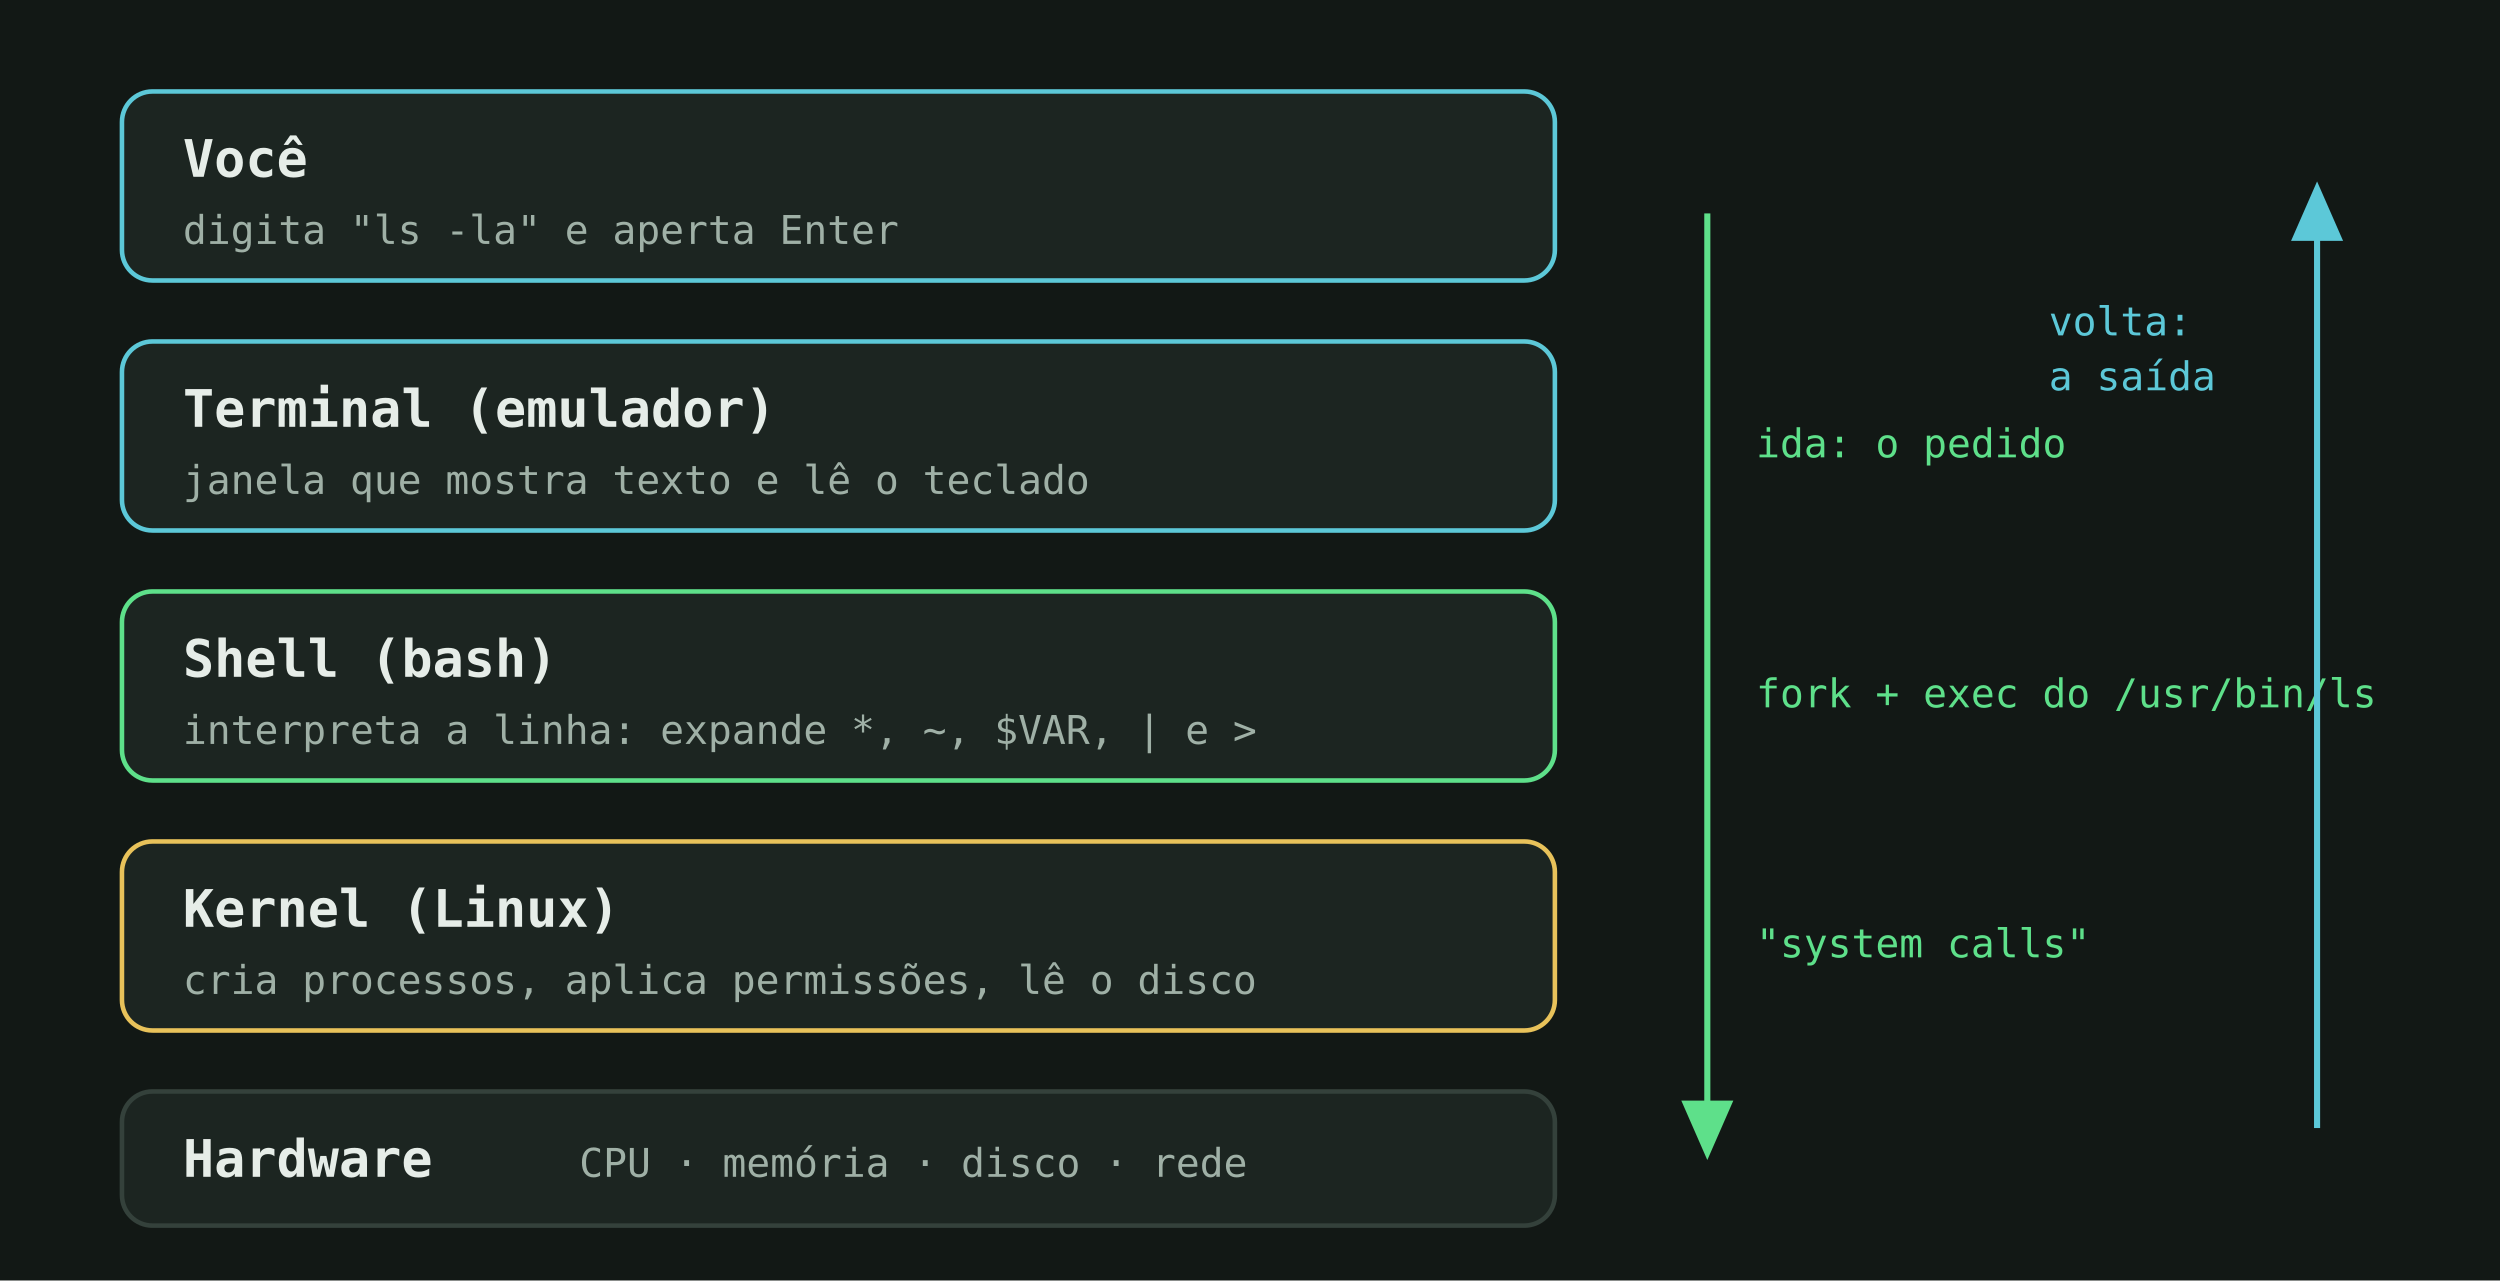
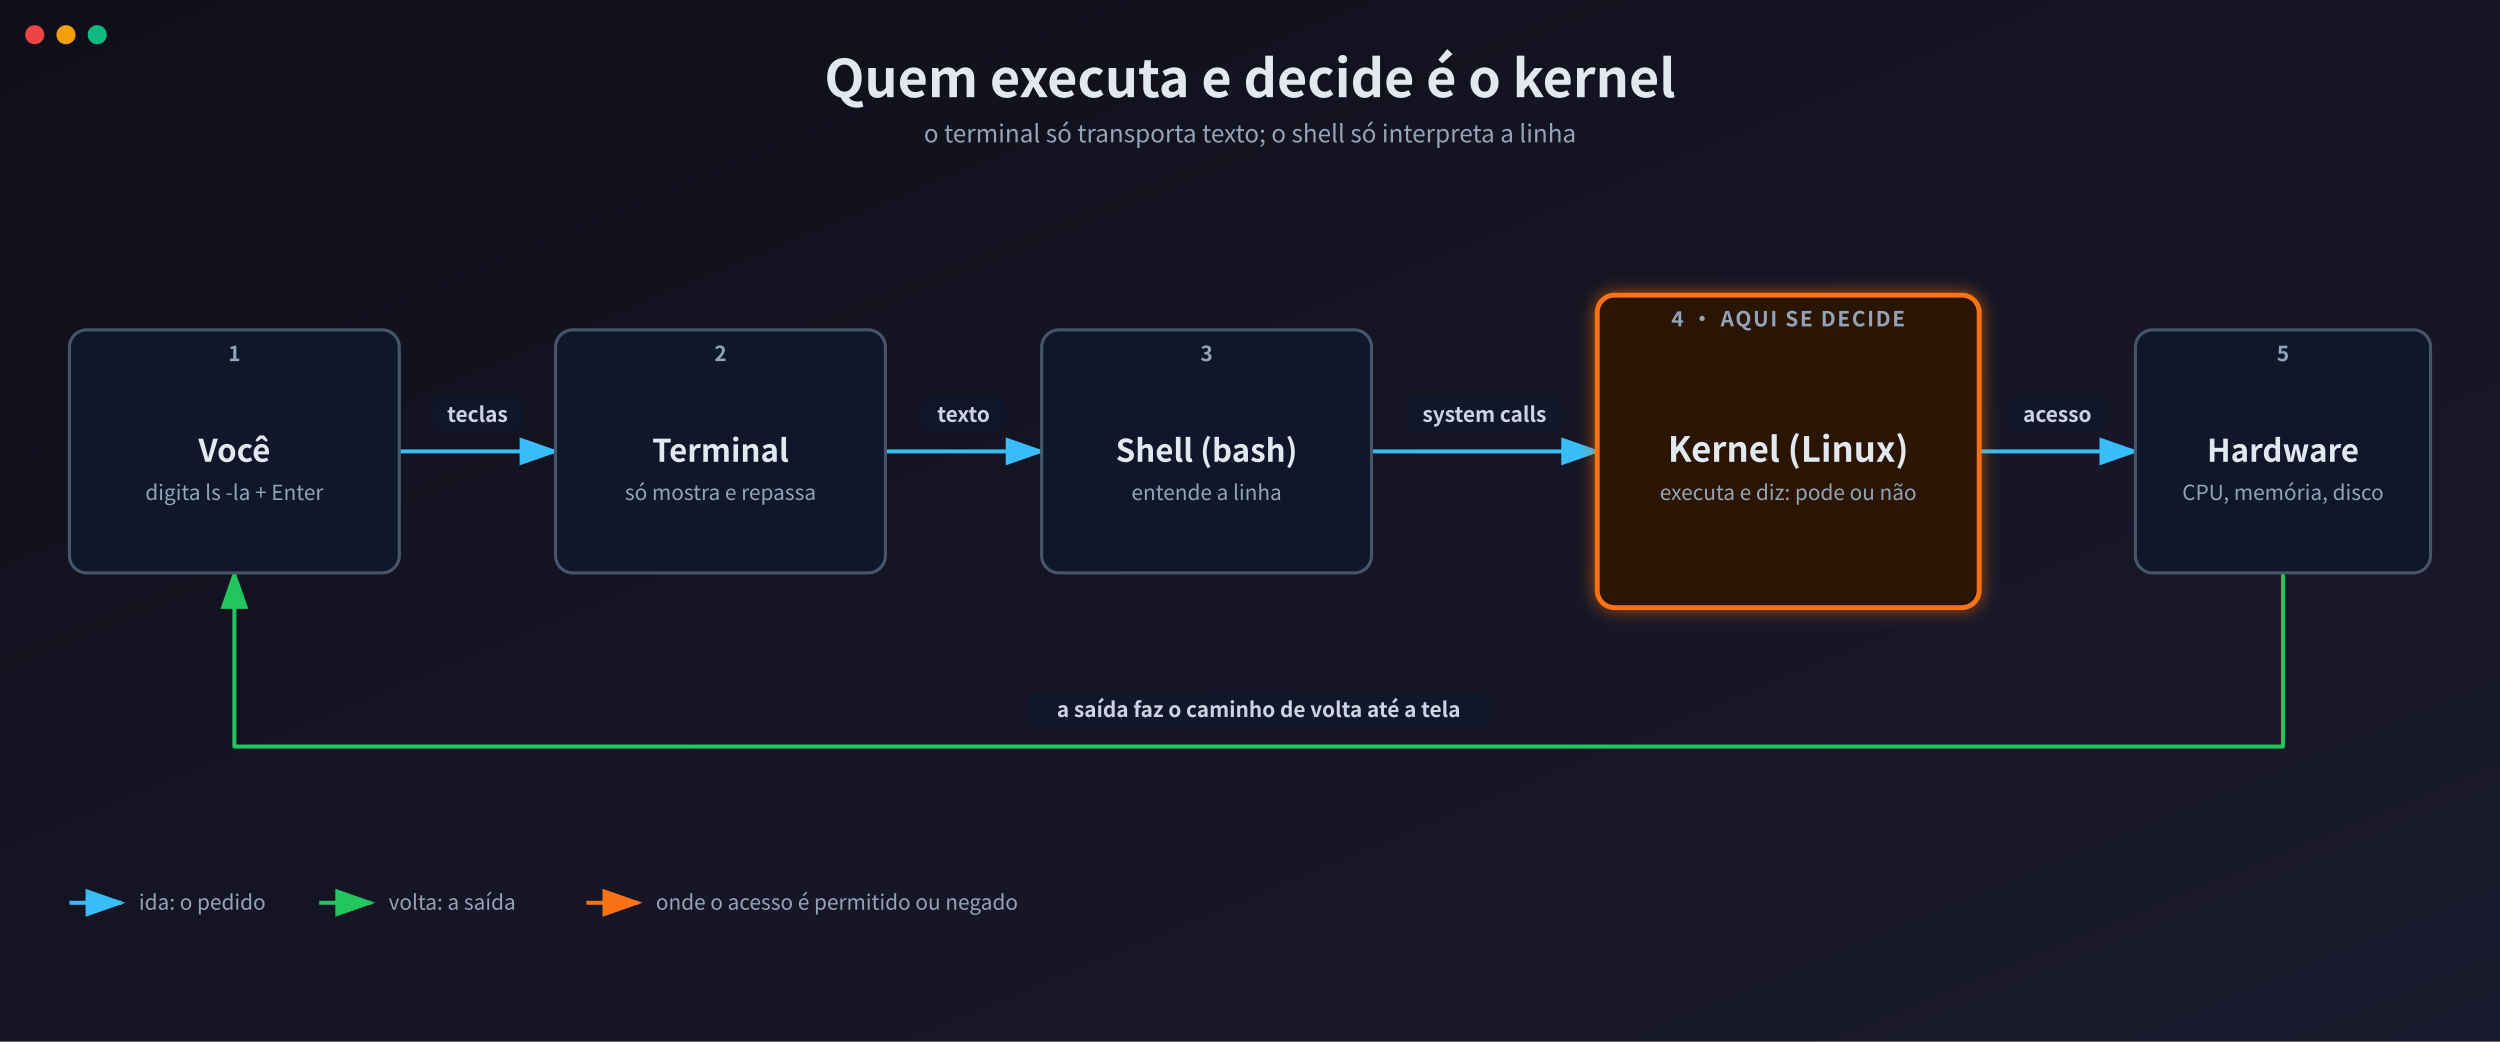
- <svg xmlns="http://www.w3.org/2000/svg" viewBox="0 0 820 420" role="img" aria-labelledby="t d">
-   <style>
-     text { font-family: ui-monospace, "DejaVu Sans Mono", Menlo, Consolas, monospace; fill: #e6ede8; }
-     .small { font-size: 13px; fill: #9fb0a6; }
-     .label { font-size: 17px; font-weight: 700; }
-     .tag { font-size: 12px; fill: #161d1a; font-weight: 700; }
-     .box { fill: #1c2521; stroke: #34413b; stroke-width: 1.5; rx: 10; }
-   </style>
-   <rect width="820" height="420" fill="#121815" />
-   <rect class="box" x="40" y="30" width="470" height="62" style="stroke:#5cc8d8" />
-   <text class="label" x="60" y="58">Você</text>
-   <text class="small" x="60" y="80">digita "ls -la" e aperta Enter</text>
-   <rect class="box" x="40" y="112" width="470" height="62" style="stroke:#5cc8d8" />
-   <text class="label" x="60" y="140">Terminal (emulador)</text>
-   <text class="small" x="60" y="162">janela que mostra texto e lê o teclado</text>
-   <rect class="box" x="40" y="194" width="470" height="62" style="stroke:#5ee08a" />
-   <text class="label" x="60" y="222">Shell (bash)</text>
-   <text class="small" x="60" y="244">interpreta a linha: expande *, ~, $VAR, | e &gt;</text>
-   <rect class="box" x="40" y="276" width="470" height="62" style="stroke:#e8c25a" />
-   <text class="label" x="60" y="304">Kernel (Linux)</text>
-   <text class="small" x="60" y="326">cria processos, aplica permissões, lê o disco</text>
-   <rect class="box" x="40" y="358" width="470" height="44" style="stroke:#34413b" />
-   <text class="label" x="60" y="386">Hardware</text>
-   <text class="small" x="190" y="386">CPU · memória · disco · rede</text>
-   <g stroke="#5ee08a" stroke-width="2" fill="#5ee08a">
-     <line x1="560" y1="70" x2="560" y2="370" />
-     <polygon points="553,362 567,362 560,378" />
+ <svg xmlns="http://www.w3.org/2000/svg" viewBox="0 0 1440 600" width="1440" height="600" data-generator="fireworks-tech-graph" data-schema-version="1" data-text-metrics="heuristic-v1" data-style-id="2" data-visual-theme="Dark Terminal" data-diagram-type="architecture" data-motion-scene="" data-semantic-profile="generic" data-semantic-valid="true" data-quality-profile="standard" data-max-bends-per-edge="12" data-max-total-bends="100" data-max-route-stretch="5.0" data-max-bridged-crossings="8" data-min-node-gap="0.0" data-min-container-gutter="0.0" data-min-label-clearance="2.0" data-min-segment-length="0.0">
+   <defs>
+     <marker id="arrowA" markerWidth="10" markerHeight="7" refX="9" refY="3.5" orient="auto">
+       <polygon points="0 0, 10 3.5, 0 7" fill="#a855f7" />
+     </marker>
+     <marker id="arrowB" markerWidth="10" markerHeight="7" refX="9" refY="3.5" orient="auto">
+       <polygon points="0 0, 10 3.5, 0 7" fill="#22c55e" />
+     </marker>
+     <marker id="arrowC" markerWidth="10" markerHeight="7" refX="9" refY="3.5" orient="auto">
+       <polygon points="0 0, 10 3.5, 0 7" fill="#38bdf8" />
+     </marker>
+     <marker id="arrowE" markerWidth="10" markerHeight="7" refX="9" refY="3.5" orient="auto">
+       <polygon points="0 0, 10 3.5, 0 7" fill="#fb7185" />
+     </marker>
+     <marker id="arrowF" markerWidth="10" markerHeight="7" refX="9" refY="3.5" orient="auto">
+       <polygon points="0 0, 10 3.5, 0 7" fill="#f59e0b" />
+     </marker>
+     <marker id="arrowG" markerWidth="10" markerHeight="7" refX="9" refY="3.5" orient="auto">
+       <polygon points="0 0, 10 3.5, 0 7" fill="#f97316" />
+     </marker>
+     <marker id="arrowH" markerWidth="10" markerHeight="7" refX="9" refY="3.5" orient="auto">
+       <polygon points="0 0, 10 3.5, 0 7" fill="#94a3b8" />
+     </marker>
+     <linearGradient id="terminalGradient" x1="0%" y1="0%" x2="100%" y2="100%">
+       <stop offset="0%" stop-color="#0f0f1a" />
+       <stop offset="100%" stop-color="#1a1a2e" />
+     </linearGradient>
+     <filter id="glowBlue" x="-30%" y="-30%" width="160%" height="160%">
+       <feDropShadow dx="0" dy="0" stdDeviation="5" flood-color="#3b82f6" flood-opacity="0.65" />
+     </filter>
+     <filter id="glowPurple" x="-30%" y="-30%" width="160%" height="160%">
+       <feDropShadow dx="0" dy="0" stdDeviation="5" flood-color="#a855f7" flood-opacity="0.72" />
+     </filter>
+     <filter id="glowGreen" x="-30%" y="-30%" width="160%" height="160%">
+       <feDropShadow dx="0" dy="0" stdDeviation="5" flood-color="#22c55e" flood-opacity="0.62" />
+     </filter>
+     <filter id="glowOrange" x="-30%" y="-30%" width="160%" height="160%">
+       <feDropShadow dx="0" dy="0" stdDeviation="5" flood-color="#f97316" flood-opacity="0.62" />
+     </filter>
+     <style>
+     text { font-family: 'SF Mono', 'Fira Code', Menlo, 'Noto Sans CJK SC', 'Microsoft YaHei', 'SimHei', monospace; }
+     .title { font-size: 30px; font-weight: 700; fill: #e2e8f0; }
+     .subtitle { font-size: 14px; font-weight: 500; fill: #94a3b8; }
+     .section { font-size: 13px; font-weight: 700; fill: #38bdf8; letter-spacing: 1.4px; }
+     .section-sub { font-size: 12px; font-weight: 500; fill: #94a3b8; }
+     .node-title { font-weight: 700; fill: #e2e8f0; }
+     .node-sub { font-weight: 500; fill: #94a3b8; }
+     .node-type { font-size: 12px; font-weight: 700; fill: #94a3b8; letter-spacing: 0.08em; }
+     .arrow-label { font-size: 12px; font-weight: 600; fill: #cbd5e1; }
+     .legend { font-size: 12px; font-weight: 500; fill: #94a3b8; }
+     .footnote { font-size: 12px; font-weight: 500; fill: #94a3b8; }
+     .metric-label { font-size: 8.5px; font-weight: 700; fill: #94a3b8; text-transform: uppercase; }
+     .metric-value { font-size: 9.5px; font-weight: 700; fill: #e2e8f0; }
+     </style>
+   </defs>
+   <rect data-graph-role="background" width="1440.0" height="600.0" fill="url(#terminalGradient)" />
+   <circle cx="20.0" cy="20" r="5.5" fill="#ef4444" />
+   <circle cx="38.0" cy="20" r="5.5" fill="#f59e0b" />
+   <circle cx="56.0" cy="20" r="5.5" fill="#10b981" />
+   <text x="720.0" y="56" text-anchor="middle" class="title">Quem executa e decide é o kernel</text>
+   <text x="720.0" y="82" text-anchor="middle" class="subtitle">o terminal só transporta texto; o shell só interpreta a linha</text>
+   <path id="back" data-graph-role="edge" data-edge-id="back" data-source="hardware" data-target="voce" data-edge-kind="flow" data-topic-id="" data-flow="" data-motion-role="" data-motion-stage="" data-motion-order="" data-protocol="" data-via="" data-critical-path-id="" data-critical-hop="" data-critical-hops="" data-critical="false" data-bends="2" data-route-stretch="1.169" data-bridges="" d="M 1315,330 L 1315,430 L 135,430 L 135,330" fill="none" stroke="#22c55e" stroke-width="2.3" stroke-linecap="round" stroke-linejoin="round" marker-end="url(#arrowB)" />
+   <path id="a1" data-graph-role="edge" data-edge-id="a1" data-source="voce" data-target="terminal" data-edge-kind="flow" data-topic-id="" data-flow="" data-motion-role="" data-motion-stage="" data-motion-order="" data-protocol="" data-via="" data-critical-path-id="" data-critical-hop="" data-critical-hops="" data-critical="false" data-bends="0" data-route-stretch="1.0" data-bridges="" d="M 230,260 L 320,260" fill="none" stroke="#38bdf8" stroke-width="2.3" stroke-linecap="round" stroke-linejoin="round" marker-end="url(#arrowC)" />
+   <path id="a2" data-graph-role="edge" data-edge-id="a2" data-source="terminal" data-target="shell" data-edge-kind="flow" data-topic-id="" data-flow="" data-motion-role="" data-motion-stage="" data-motion-order="" data-protocol="" data-via="" data-critical-path-id="" data-critical-hop="" data-critical-hops="" data-critical="false" data-bends="0" data-route-stretch="1.0" data-bridges="" d="M 510,260 L 600,260" fill="none" stroke="#38bdf8" stroke-width="2.3" stroke-linecap="round" stroke-linejoin="round" marker-end="url(#arrowC)" />
+   <path id="a3" data-graph-role="edge" data-edge-id="a3" data-source="shell" data-target="kernel" data-edge-kind="flow" data-topic-id="" data-flow="" data-motion-role="" data-motion-stage="" data-motion-order="" data-protocol="" data-via="" data-critical-path-id="" data-critical-hop="" data-critical-hops="" data-critical="false" data-bends="0" data-route-stretch="1.0" data-bridges="" d="M 790,260 L 920,260" fill="none" stroke="#38bdf8" stroke-width="2.3" stroke-linecap="round" stroke-linejoin="round" marker-end="url(#arrowC)" />
+   <path id="a4" data-graph-role="edge" data-edge-id="a4" data-source="kernel" data-target="hardware" data-edge-kind="flow" data-topic-id="" data-flow="" data-motion-role="" data-motion-stage="" data-motion-order="" data-protocol="" data-via="" data-critical-path-id="" data-critical-hop="" data-critical-hops="" data-critical="false" data-bends="0" data-route-stretch="1.0" data-bridges="" d="M 1140,260 L 1230,260" fill="none" stroke="#38bdf8" stroke-width="2.3" stroke-linecap="round" stroke-linejoin="round" marker-end="url(#arrowC)" />
+   <g id="node-voce" data-graph-role="node" data-node-id="voce" data-semantic-role="rect" data-motion-role="" data-motion-stage="" data-motion-order="" data-parent="" data-deployment-id="" data-topic-id="" data-span-id="" data-station-order="" data-status="" data-start-ms="" data-duration-ms="" data-parent-span="" data-graph-bounds="40,190,230,330">
+     <rect x="40.0" y="190.0" width="190.0" height="140.0" rx="10.0" fill="#0f172a" stroke="#475569" stroke-width="1.8" />
+     <text x="135.0" y="208.0" text-anchor="middle" class="node-type">1</text>
+     <text data-text-role="title" data-full-text="Você" data-text-max-width="166.0" x="135.0" y="266.0" text-anchor="middle" class="node-title" font-size="18">Você</text>
+     <text data-text-role="subtitle" data-full-text="digita ls -la + Enter" data-text-max-width="166.0" x="135.0" y="288.0" text-anchor="middle" class="node-sub" font-size="12">digita ls -la + Enter</text>
  </g>
-   <text class="small" x="576" y="150" style="fill:#5ee08a">ida: o pedido</text>
-   <text class="small" x="576" y="232" style="fill:#5ee08a">fork + exec do /usr/bin/ls</text>
-   <text class="small" x="576" y="314" style="fill:#5ee08a">"system calls"</text>
-   <g stroke="#5cc8d8" stroke-width="2" fill="#5cc8d8">
-     <line x1="760" y1="370" x2="760" y2="70" />
-     <polygon points="753,78 767,78 760,62" />
+   <g id="node-terminal" data-graph-role="node" data-node-id="terminal" data-semantic-role="rect" data-motion-role="" data-motion-stage="" data-motion-order="" data-parent="" data-deployment-id="" data-topic-id="" data-span-id="" data-station-order="" data-status="" data-start-ms="" data-duration-ms="" data-parent-span="" data-graph-bounds="320,190,510,330">
+     <rect x="320.0" y="190.0" width="190.0" height="140.0" rx="10.0" fill="#0f172a" stroke="#475569" stroke-width="1.8" />
+     <text x="415.0" y="208.0" text-anchor="middle" class="node-type">2</text>
+     <text data-text-role="title" data-full-text="Terminal" data-text-max-width="166.0" x="415.0" y="266.0" text-anchor="middle" class="node-title" font-size="18">Terminal</text>
+     <text data-text-role="subtitle" data-full-text="só mostra e repassa" data-text-max-width="166.0" x="415.0" y="288.0" text-anchor="middle" class="node-sub" font-size="12">só mostra e repassa</text>
  </g>
-   <text class="small" x="672" y="110" style="fill:#5cc8d8">volta:</text>
-   <text class="small" x="672" y="128" style="fill:#5cc8d8">a saída</text>
+   <g id="node-shell" data-graph-role="node" data-node-id="shell" data-semantic-role="rect" data-motion-role="" data-motion-stage="" data-motion-order="" data-parent="" data-deployment-id="" data-topic-id="" data-span-id="" data-station-order="" data-status="" data-start-ms="" data-duration-ms="" data-parent-span="" data-graph-bounds="600,190,790,330">
+     <rect x="600.0" y="190.0" width="190.0" height="140.0" rx="10.0" fill="#0f172a" stroke="#475569" stroke-width="1.8" />
+     <text x="695.0" y="208.0" text-anchor="middle" class="node-type">3</text>
+     <text data-text-role="title" data-full-text="Shell (bash)" data-text-max-width="166.0" x="695.0" y="266.0" text-anchor="middle" class="node-title" font-size="18">Shell (bash)</text>
+     <text data-text-role="subtitle" data-full-text="entende a linha" data-text-max-width="166.0" x="695.0" y="288.0" text-anchor="middle" class="node-sub" font-size="12">entende a linha</text>
+   </g>
+   <g id="node-kernel" data-graph-role="node" data-node-id="kernel" data-semantic-role="rect" data-motion-role="" data-motion-stage="" data-motion-order="" data-parent="" data-deployment-id="" data-topic-id="" data-span-id="" data-station-order="" data-status="" data-start-ms="" data-duration-ms="" data-parent-span="" data-graph-bounds="920,170,1140,350">
+     <rect x="920.0" y="170.0" width="220.0" height="180.0" rx="10.0" fill="#2a1305" stroke="#f97316" stroke-width="2.8" filter="url(#glowOrange)" />
+     <text x="1030.0" y="188.0" text-anchor="middle" class="node-type">4 · AQUI SE DECIDE</text>
+     <text data-text-role="title" data-full-text="Kernel (Linux)" data-text-max-width="196.0" x="1030.0" y="266.0" text-anchor="middle" class="node-title" font-size="20.0">Kernel (Linux)</text>
+     <text data-text-role="subtitle" data-full-text="executa e diz: pode ou não" data-text-max-width="196.0" x="1030.0" y="288.0" text-anchor="middle" class="node-sub" font-size="12">executa e diz: pode ou não</text>
+   </g>
+   <g id="node-hardware" data-graph-role="node" data-node-id="hardware" data-semantic-role="rect" data-motion-role="" data-motion-stage="" data-motion-order="" data-parent="" data-deployment-id="" data-topic-id="" data-span-id="" data-station-order="" data-status="" data-start-ms="" data-duration-ms="" data-parent-span="" data-graph-bounds="1230,190,1400,330">
+     <rect x="1230.0" y="190.0" width="170.0" height="140.0" rx="10.0" fill="#0f172a" stroke="#475569" stroke-width="1.8" />
+     <text x="1315.0" y="208.0" text-anchor="middle" class="node-type">5</text>
+     <text data-text-role="title" data-full-text="Hardware" data-text-max-width="146.0" x="1315.0" y="266.0" text-anchor="middle" class="node-title" font-size="18">Hardware</text>
+     <text data-text-role="subtitle" data-full-text="CPU, memória, disco" data-text-max-width="146.0" x="1315.0" y="288.0" text-anchor="middle" class="node-sub" font-size="12">CPU, memória, disco</text>
+   </g>
+   <g id="a1-label" data-graph-role="label" data-owner="a1" data-graph-bounds="248.68,229,301.32,249">
+     <rect x="248.68" y="229.0" width="52.64" height="20" rx="6" fill="#0f172a" opacity="0.92" />
+     <text x="275.0" y="243.0" text-anchor="middle" class="arrow-label">teclas</text>
+   </g>
+   <g id="a2-label" data-graph-role="label" data-owner="a2" data-graph-bounds="530.6,229,579.4,249">
+     <rect x="530.6" y="229.0" width="48.8" height="20" rx="6" fill="#0f172a" opacity="0.92" />
+     <text x="555.0" y="243.0" text-anchor="middle" class="arrow-label">texto</text>
+   </g>
+   <g id="a3-label" data-graph-role="label" data-owner="a3" data-graph-bounds="810.68,229,899.32,249">
+     <rect x="810.68" y="229.0" width="88.64" height="20" rx="6" fill="#0f172a" opacity="0.92" />
+     <text x="855.0" y="243.0" text-anchor="middle" class="arrow-label">system calls</text>
+   </g>
+   <g id="a4-label" data-graph-role="label" data-owner="a4" data-graph-bounds="1157.12,229,1212.88,249">
+     <rect x="1157.12" y="229.0" width="55.76" height="20" rx="6" fill="#0f172a" opacity="0.92" />
+     <text x="1185.0" y="243.0" text-anchor="middle" class="arrow-label">acesso</text>
+   </g>
+   <g id="back-label" data-graph-role="label" data-owner="back" data-graph-bounds="591.88,399,858.12,419">
+     <rect x="591.88" y="399.0" width="266.24" height="20" rx="6" fill="#0f172a" opacity="0.92" />
+     <text x="725.0" y="413.0" text-anchor="middle" class="arrow-label">a saída faz o caminho de volta até a tela</text>
+   </g>
+   <g id="legend" data-graph-role="legend">
+     <rect id="legend-zone" data-graph-role="reserved" data-reserved-kind="legend" x="30" y="506" width="589.28" height="46" rx="10" fill="none" stroke="none" />
+     <line data-graph-role="decoration" x1="40.0" y1="520.0" x2="70.0" y2="520.0" stroke="#38bdf8" stroke-width="2.3" marker-end="url(#arrowC)" />
+     <text data-graph-role="decoration" x="80.0" y="524.0" class="legend">ida: o pedido</text>
+     <line data-graph-role="decoration" x1="183.84" y1="520.0" x2="213.84" y2="520.0" stroke="#22c55e" stroke-width="2.3" marker-end="url(#arrowB)" />
+     <text data-graph-role="decoration" x="223.84" y="524.0" class="legend">volta: a saída</text>
+     <line data-graph-role="decoration" x1="337.76" y1="520.0" x2="367.76" y2="520.0" stroke="#f97316" stroke-width="2.3" marker-end="url(#arrowG)" />
+     <text data-graph-role="decoration" x="377.76" y="524.0" class="legend">onde o acesso é permitido ou negado</text>
+   </g>
</svg>
